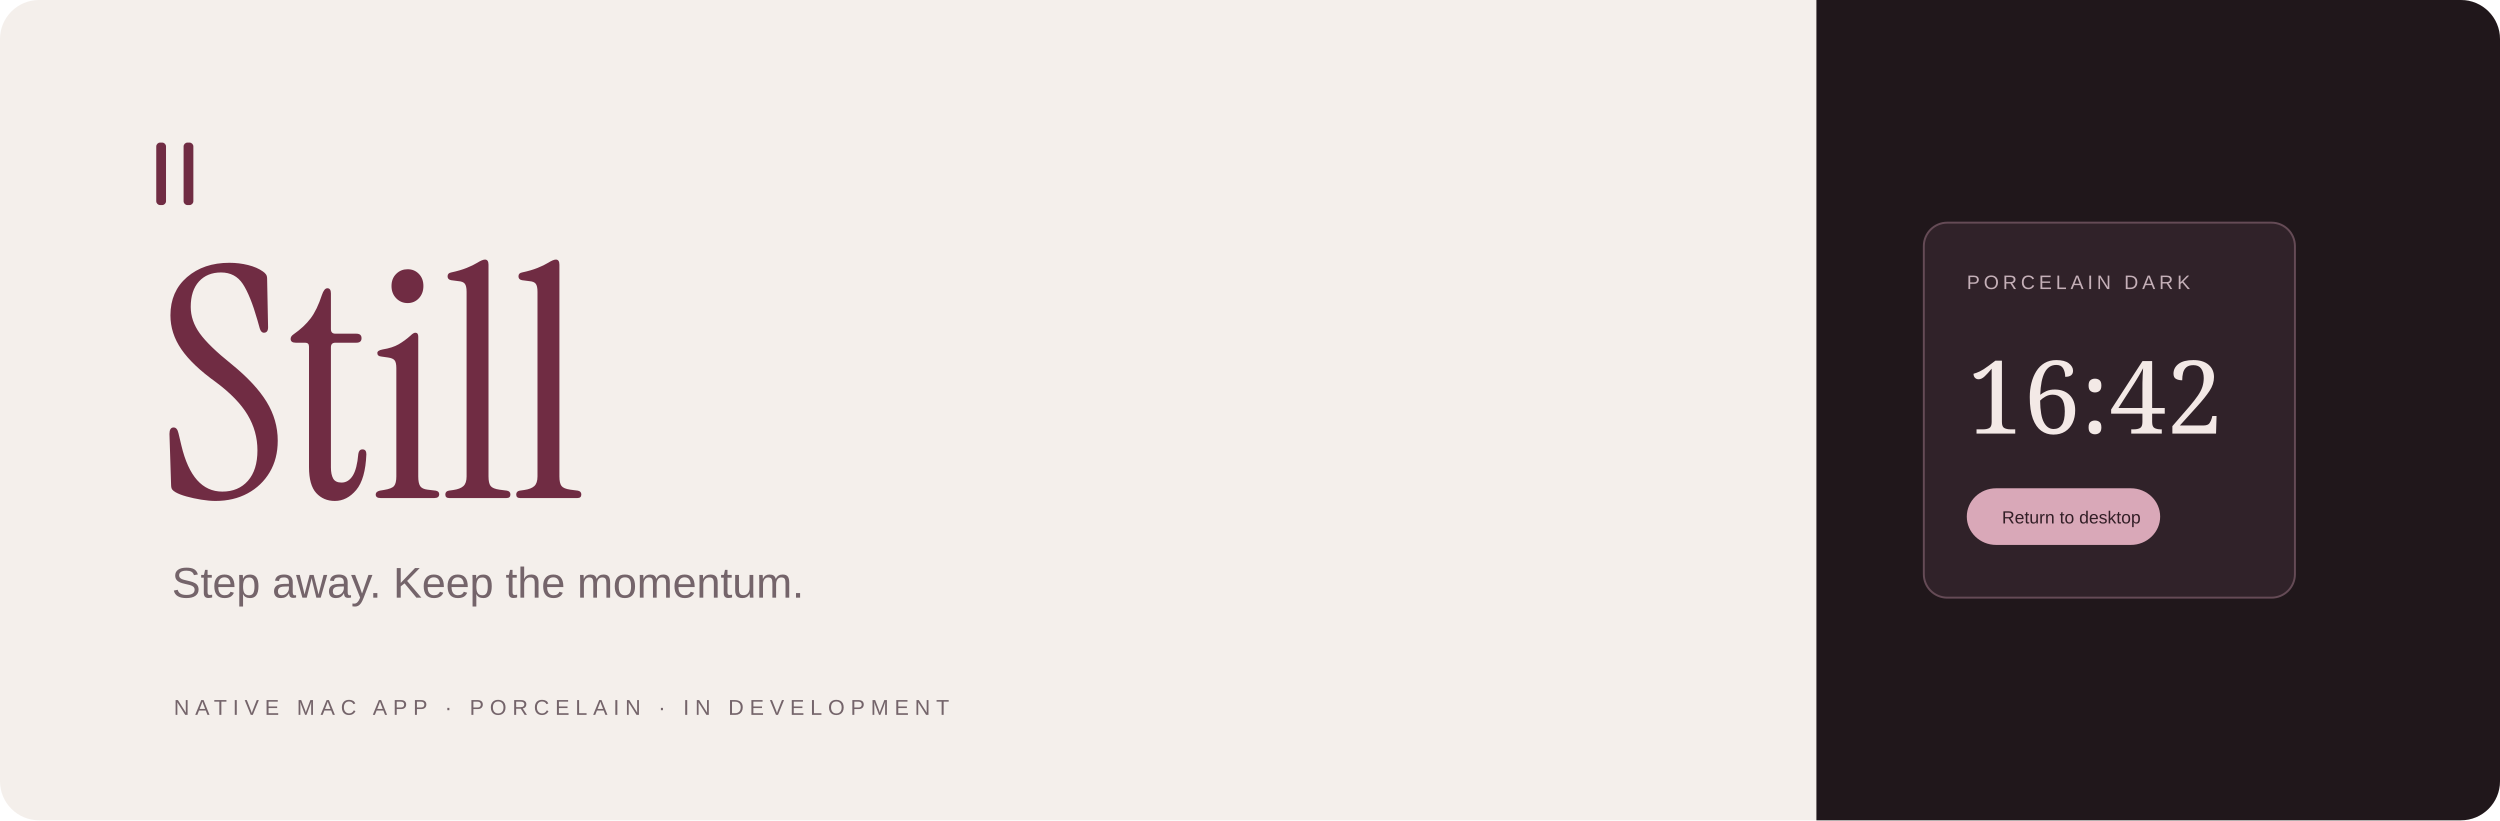
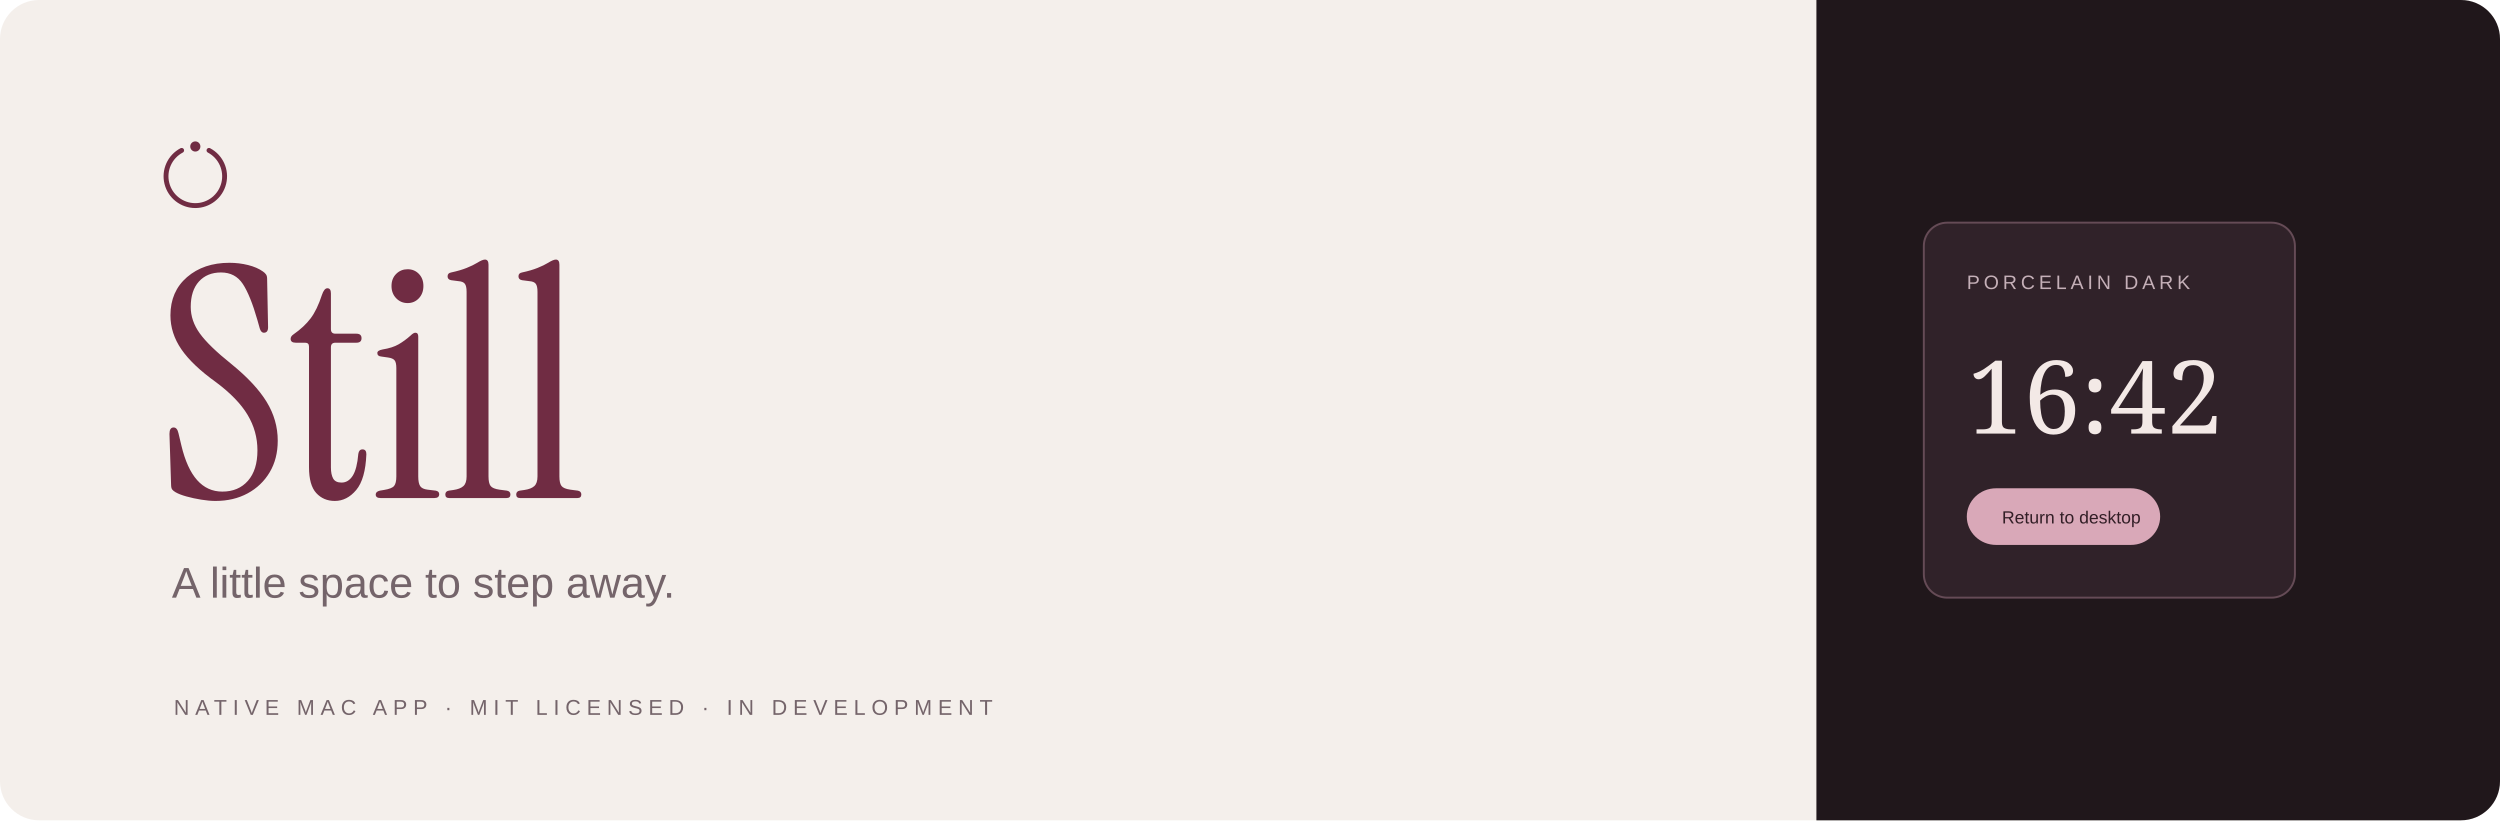
<svg xmlns="http://www.w3.org/2000/svg" width="1280" height="420" viewBox="0 0 1280 420" role="img" aria-labelledby="title desc">
  <rect width="1280" height="420" rx="20" fill="#F4EFEB" />
  <path d="M930 0h330a20 20 0 0 1 20 20v380a20 20 0 0 1-20 20H930z" fill="#20171B" />
-   <g fill="#702C43">
-     <rect x="80" y="73" width="5" height="32" rx="2" />
-     <rect x="94" y="73" width="5" height="32" rx="2" />
+   <g transform="translate(80 70)" fill="none">
+     <path d="M13 7a15 15 0 1 0 14 0" stroke="#702C43" stroke-width="2.5" stroke-linecap="round" />
+     <circle cx="20" cy="5" r="2.6" fill="#702C43" />
  </g>
  <path fill="#702C43" d="M110.36 256.485Q107.06 256.485 103.017 255.825Q98.975 255.165 95.427 254.175Q91.88 253.185 89.9 252.03Q88.745 251.37 88.168 250.627Q87.59 249.885 87.59 248.07L86.765 222.165Q86.765 218.865 88.91 218.865Q90.725 218.865 91.385 221.835L92.87 228.105Q98.48 251.7 113.825 251.7Q122.075 251.7 126.942 246.173Q131.81 240.645 131.81 230.58Q131.81 220.845 126.778 212.43Q121.745 204.015 110.69 195.765Q98.48 187.02 92.87 178.852Q87.26 170.685 87.26 161.445Q87.26 149.235 95.757 141.893Q104.255 134.55 117.455 134.55Q122.405 134.55 127.025 135.705Q131.645 136.86 134.615 139.005Q135.605 139.665 136.183 140.49Q136.76 141.315 136.76 142.635L137.255 167.55Q137.255 170.355 135.11 170.355Q133.625 170.355 132.965 168.045L131.81 163.92Q128.18 151.215 124.303 145.357Q120.425 139.5 113.165 139.5Q106.07 139.5 101.862 144.12Q97.655 148.74 97.655 157.155Q97.655 164.25 102.275 170.685Q106.895 177.12 118.445 186.36Q130.82 196.425 136.512 205.748Q142.205 215.07 142.205 225.63Q142.205 234.87 138.08 241.8Q133.955 248.73 126.778 252.608Q119.6 256.485 110.36 256.485Z M171.41 256.485Q165.635 256.485 161.923 252.442Q158.21 248.4 158.21 239.16V177.45Q158.21 175.47 156.23 175.47H151.445Q148.805 175.47 148.805 173.49Q148.805 172.17 150.29 171.18Q155.735 167.385 159.035 163.012Q162.335 158.64 164.81 151.05Q165.965 147.585 167.615 147.585Q169.43 147.585 169.43 150.225V168.54Q169.43 170.85 171.74 170.85H182.465Q185.105 170.85 185.105 173.16Q185.105 175.47 182.465 175.47H171.74Q169.43 175.47 169.43 177.78V239.325Q169.43 242.955 170.585 245.018Q171.74 247.08 174.875 247.08Q178.34 247.08 180.567 243.615Q182.795 240.15 183.455 232.395Q183.785 230.085 185.6 230.085Q187.58 230.085 187.58 232.56Q187.085 245.265 182.382 250.875Q177.68 256.485 171.41 256.485Z M208.7 155.175Q205.235 155.175 202.842 152.7Q200.45 150.225 200.45 146.43Q200.45 142.635 202.842 140.243Q205.235 137.85 208.7 137.85Q212.165 137.85 214.475 140.243Q216.785 142.635 216.785 146.43Q216.785 150.225 214.475 152.7Q212.165 155.175 208.7 155.175ZM194.84 255.0Q192.365 255.0 192.365 253.185Q192.365 251.7 194.51 251.205L196.49 250.875Q200.615 250.215 201.77 248.812Q202.925 247.41 202.925 243.945V188.505Q202.925 185.535 202.017 184.462Q201.11 183.39 198.8 183.06L195.335 182.565Q193.19 182.4 193.19 180.75Q193.19 179.43 195.83 178.935Q200.945 178.11 204.08 176.295Q207.215 174.48 210.185 171.84Q211.67 170.355 212.66 170.355Q214.145 170.355 214.145 172.335V243.945Q214.145 247.41 215.135 248.895Q216.125 250.38 218.93 250.71L223.055 251.205Q224.87 251.535 224.87 253.02Q224.87 255.0 222.395 255.0Z M229.985 255.0Q228.005 255.0 228.005 253.185Q228.005 251.535 229.82 251.205L232.13 250.875Q235.595 250.38 237.245 248.895Q238.895 247.41 238.895 243.945V149.4Q238.895 146.43 237.988 145.275Q237.08 144.12 234.77 143.955L230.975 143.46Q229.16 143.13 229.16 141.48Q229.16 139.83 230.975 139.5Q235.595 138.51 238.895 137.19Q242.195 135.87 244.34 134.55Q246.98 132.9 248.3 132.9Q250.115 132.9 250.115 135.54V243.945Q250.115 247.41 251.188 248.812Q252.26 250.215 255.725 250.71L259.52 251.205Q261.335 251.535 261.335 253.185Q261.335 255.0 259.355 255.0Z M266.285 255.0Q264.305 255.0 264.305 253.185Q264.305 251.535 266.12 251.205L268.43 250.875Q271.895 250.38 273.545 248.895Q275.195 247.41 275.195 243.945V149.4Q275.195 146.43 274.288 145.275Q273.38 144.12 271.07 143.955L267.275 143.46Q265.46 143.13 265.46 141.48Q265.46 139.83 267.275 139.5Q271.895 138.51 275.195 137.19Q278.495 135.87 280.64 134.55Q283.28 132.9 284.6 132.9Q286.415 132.9 286.415 135.54V243.945Q286.415 247.41 287.488 248.812Q288.56 250.215 292.025 250.71L295.82 251.205Q297.635 251.535 297.635 253.185Q297.635 255.0 295.655 255.0Z" />
-   <text x="88" y="306" font-family="-apple-system,BlinkMacSystemFont,Arial,sans-serif" font-size="22" fill="#74646A">Step away. Keep the momentum.</text>
-   <text x="89" y="366" font-family="Arial,sans-serif" font-size="11" letter-spacing="3" fill="#74646A">NATIVE MAC APP · PORCELAIN · IN DEVELOPMENT</text>
+   <text x="88" y="306" font-family="-apple-system,BlinkMacSystemFont,Arial,sans-serif" font-size="22" fill="#74646A">A little space to step away.</text>
+   <text x="89" y="366" font-family="Arial,sans-serif" font-size="11" letter-spacing="3" fill="#74646A">NATIVE MAC APP · MIT LICENSED · IN DEVELOPMENT</text>
  <g transform="translate(985 114)">
    <rect width="190" height="192" rx="12" fill="#302229" stroke="#654B56" />
    <text x="22" y="34" font-family="Arial,sans-serif" font-size="10" letter-spacing="2" fill="#C5B0B8">PORCELAIN DARK</text>
    <text x="22" y="108" font-family="Georgia,serif" font-size="52" fill="#F3E9E6">16:42</text>
    <rect x="22" y="136" width="99" height="29" rx="15" fill="#D9A8B8" />
    <text x="40" y="154" font-family="Arial,sans-serif" font-size="9" fill="#321E26">Return to desktop</text>
  </g>
</svg>
